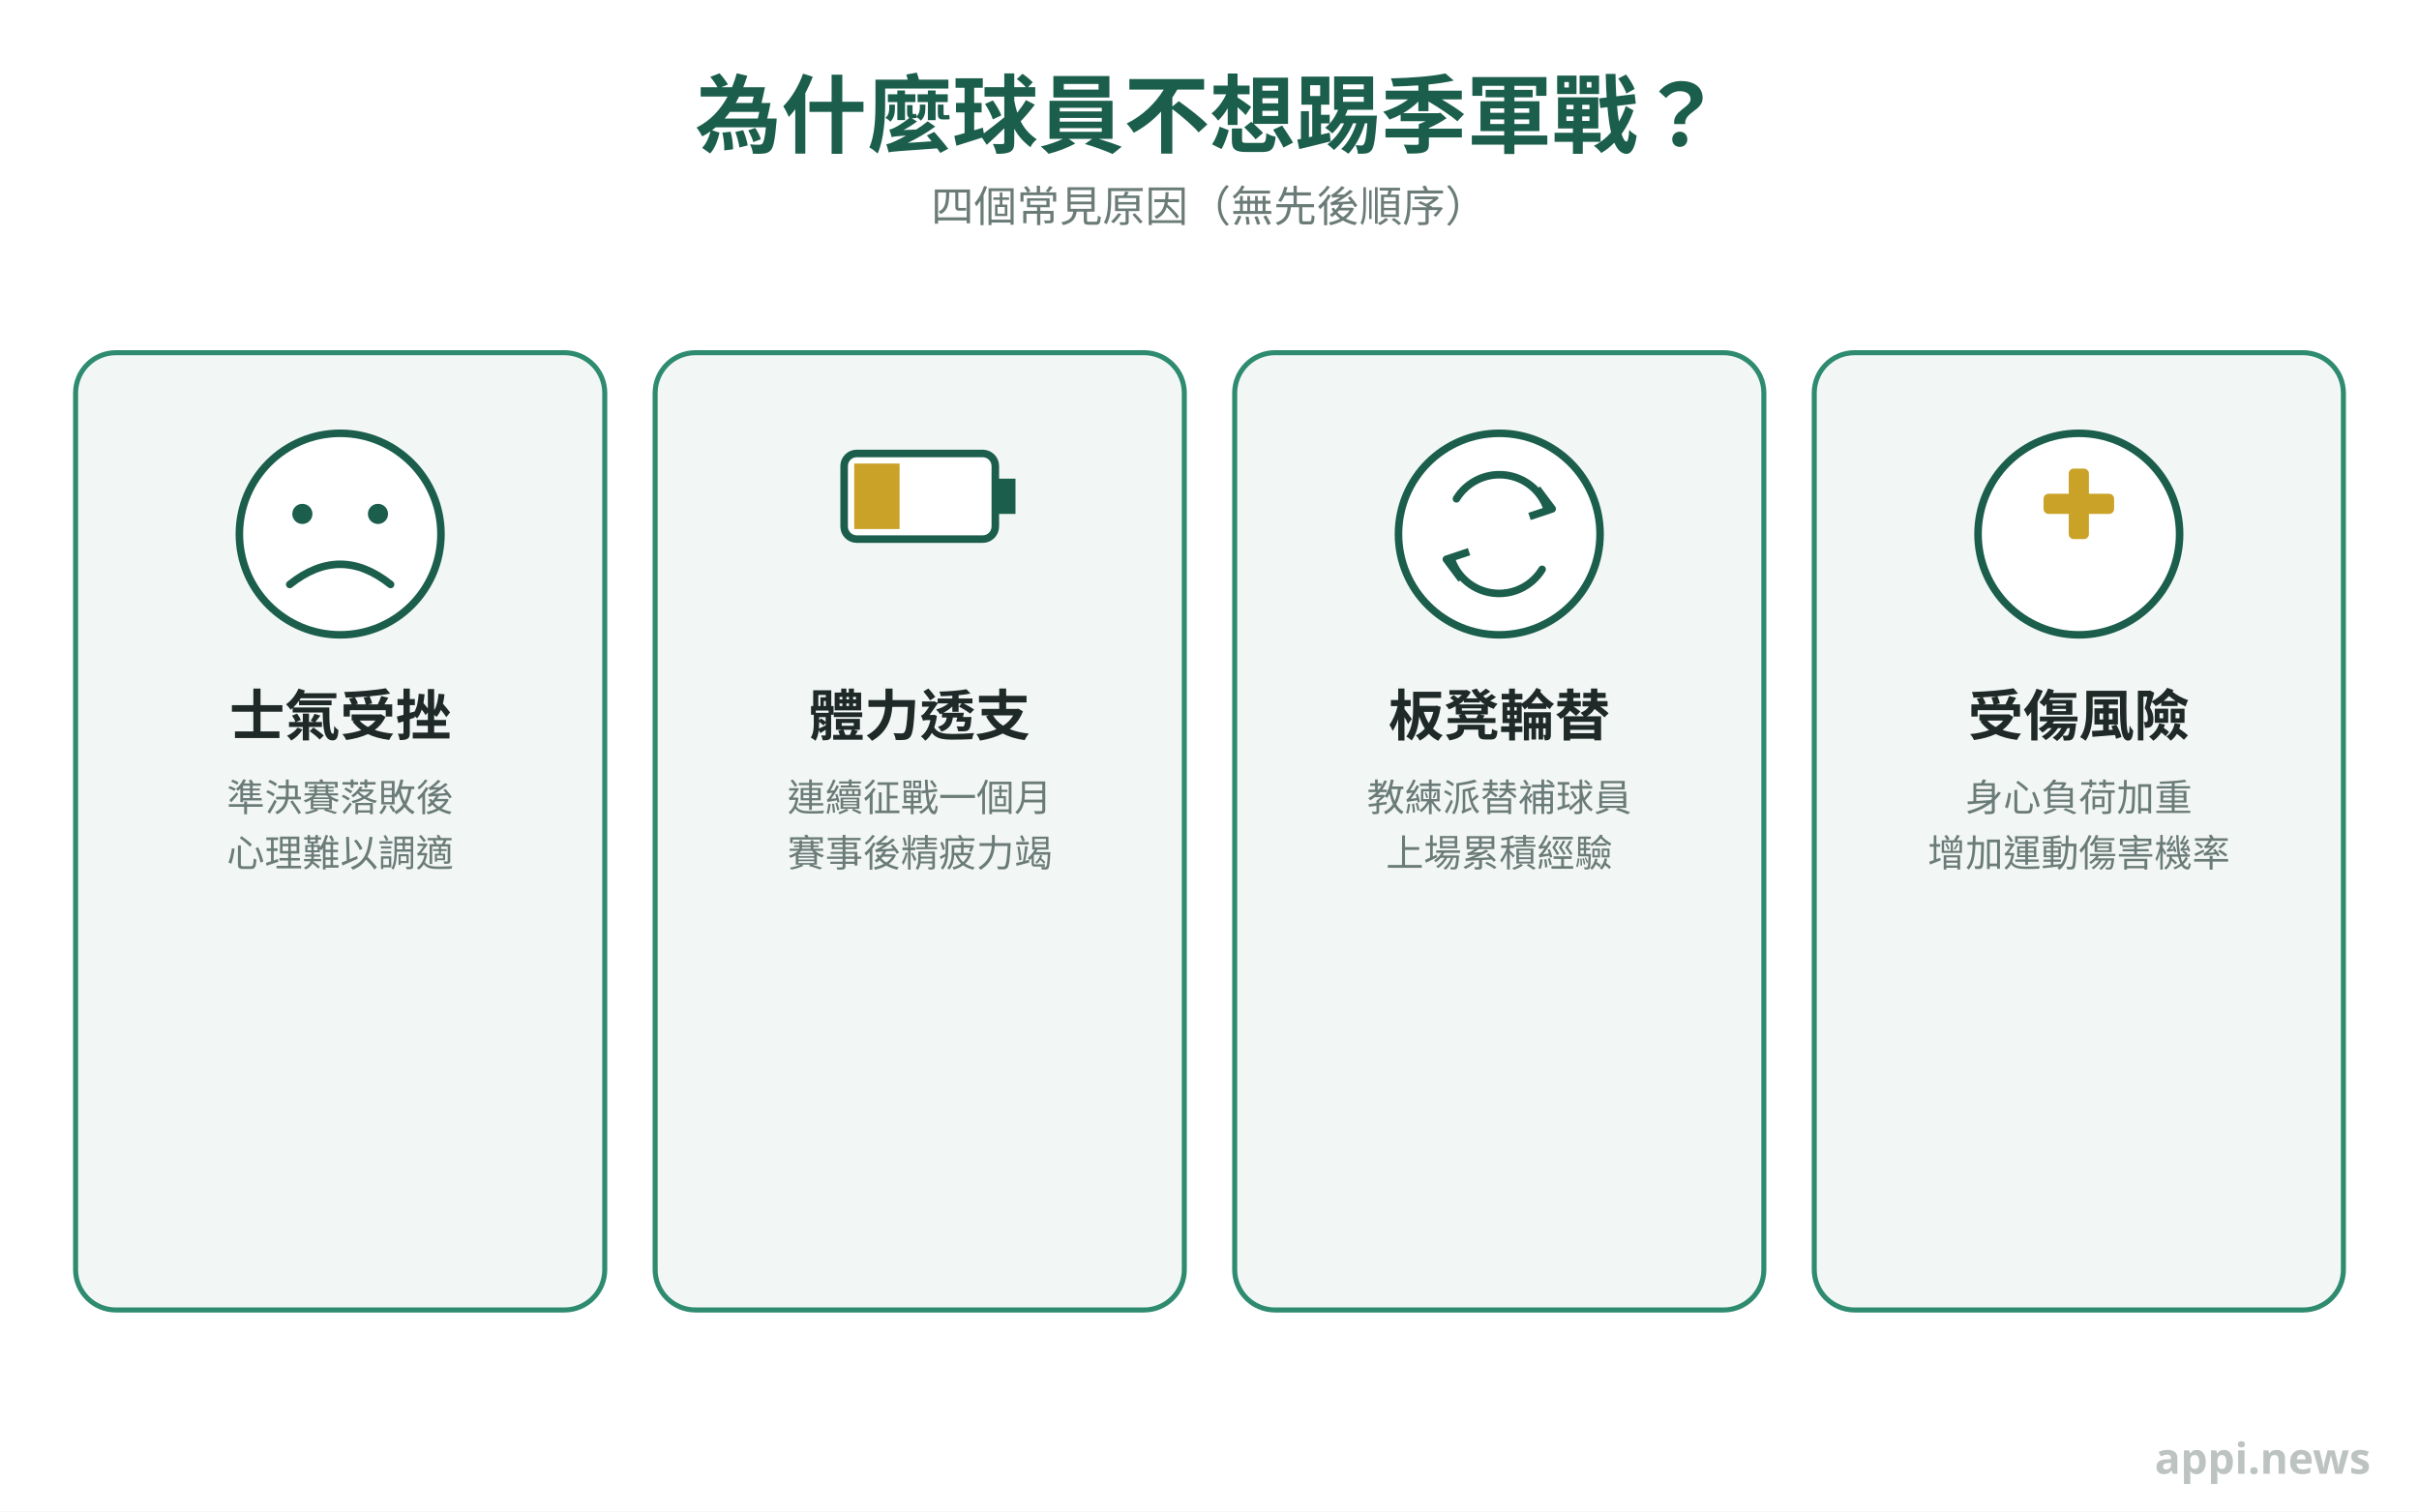
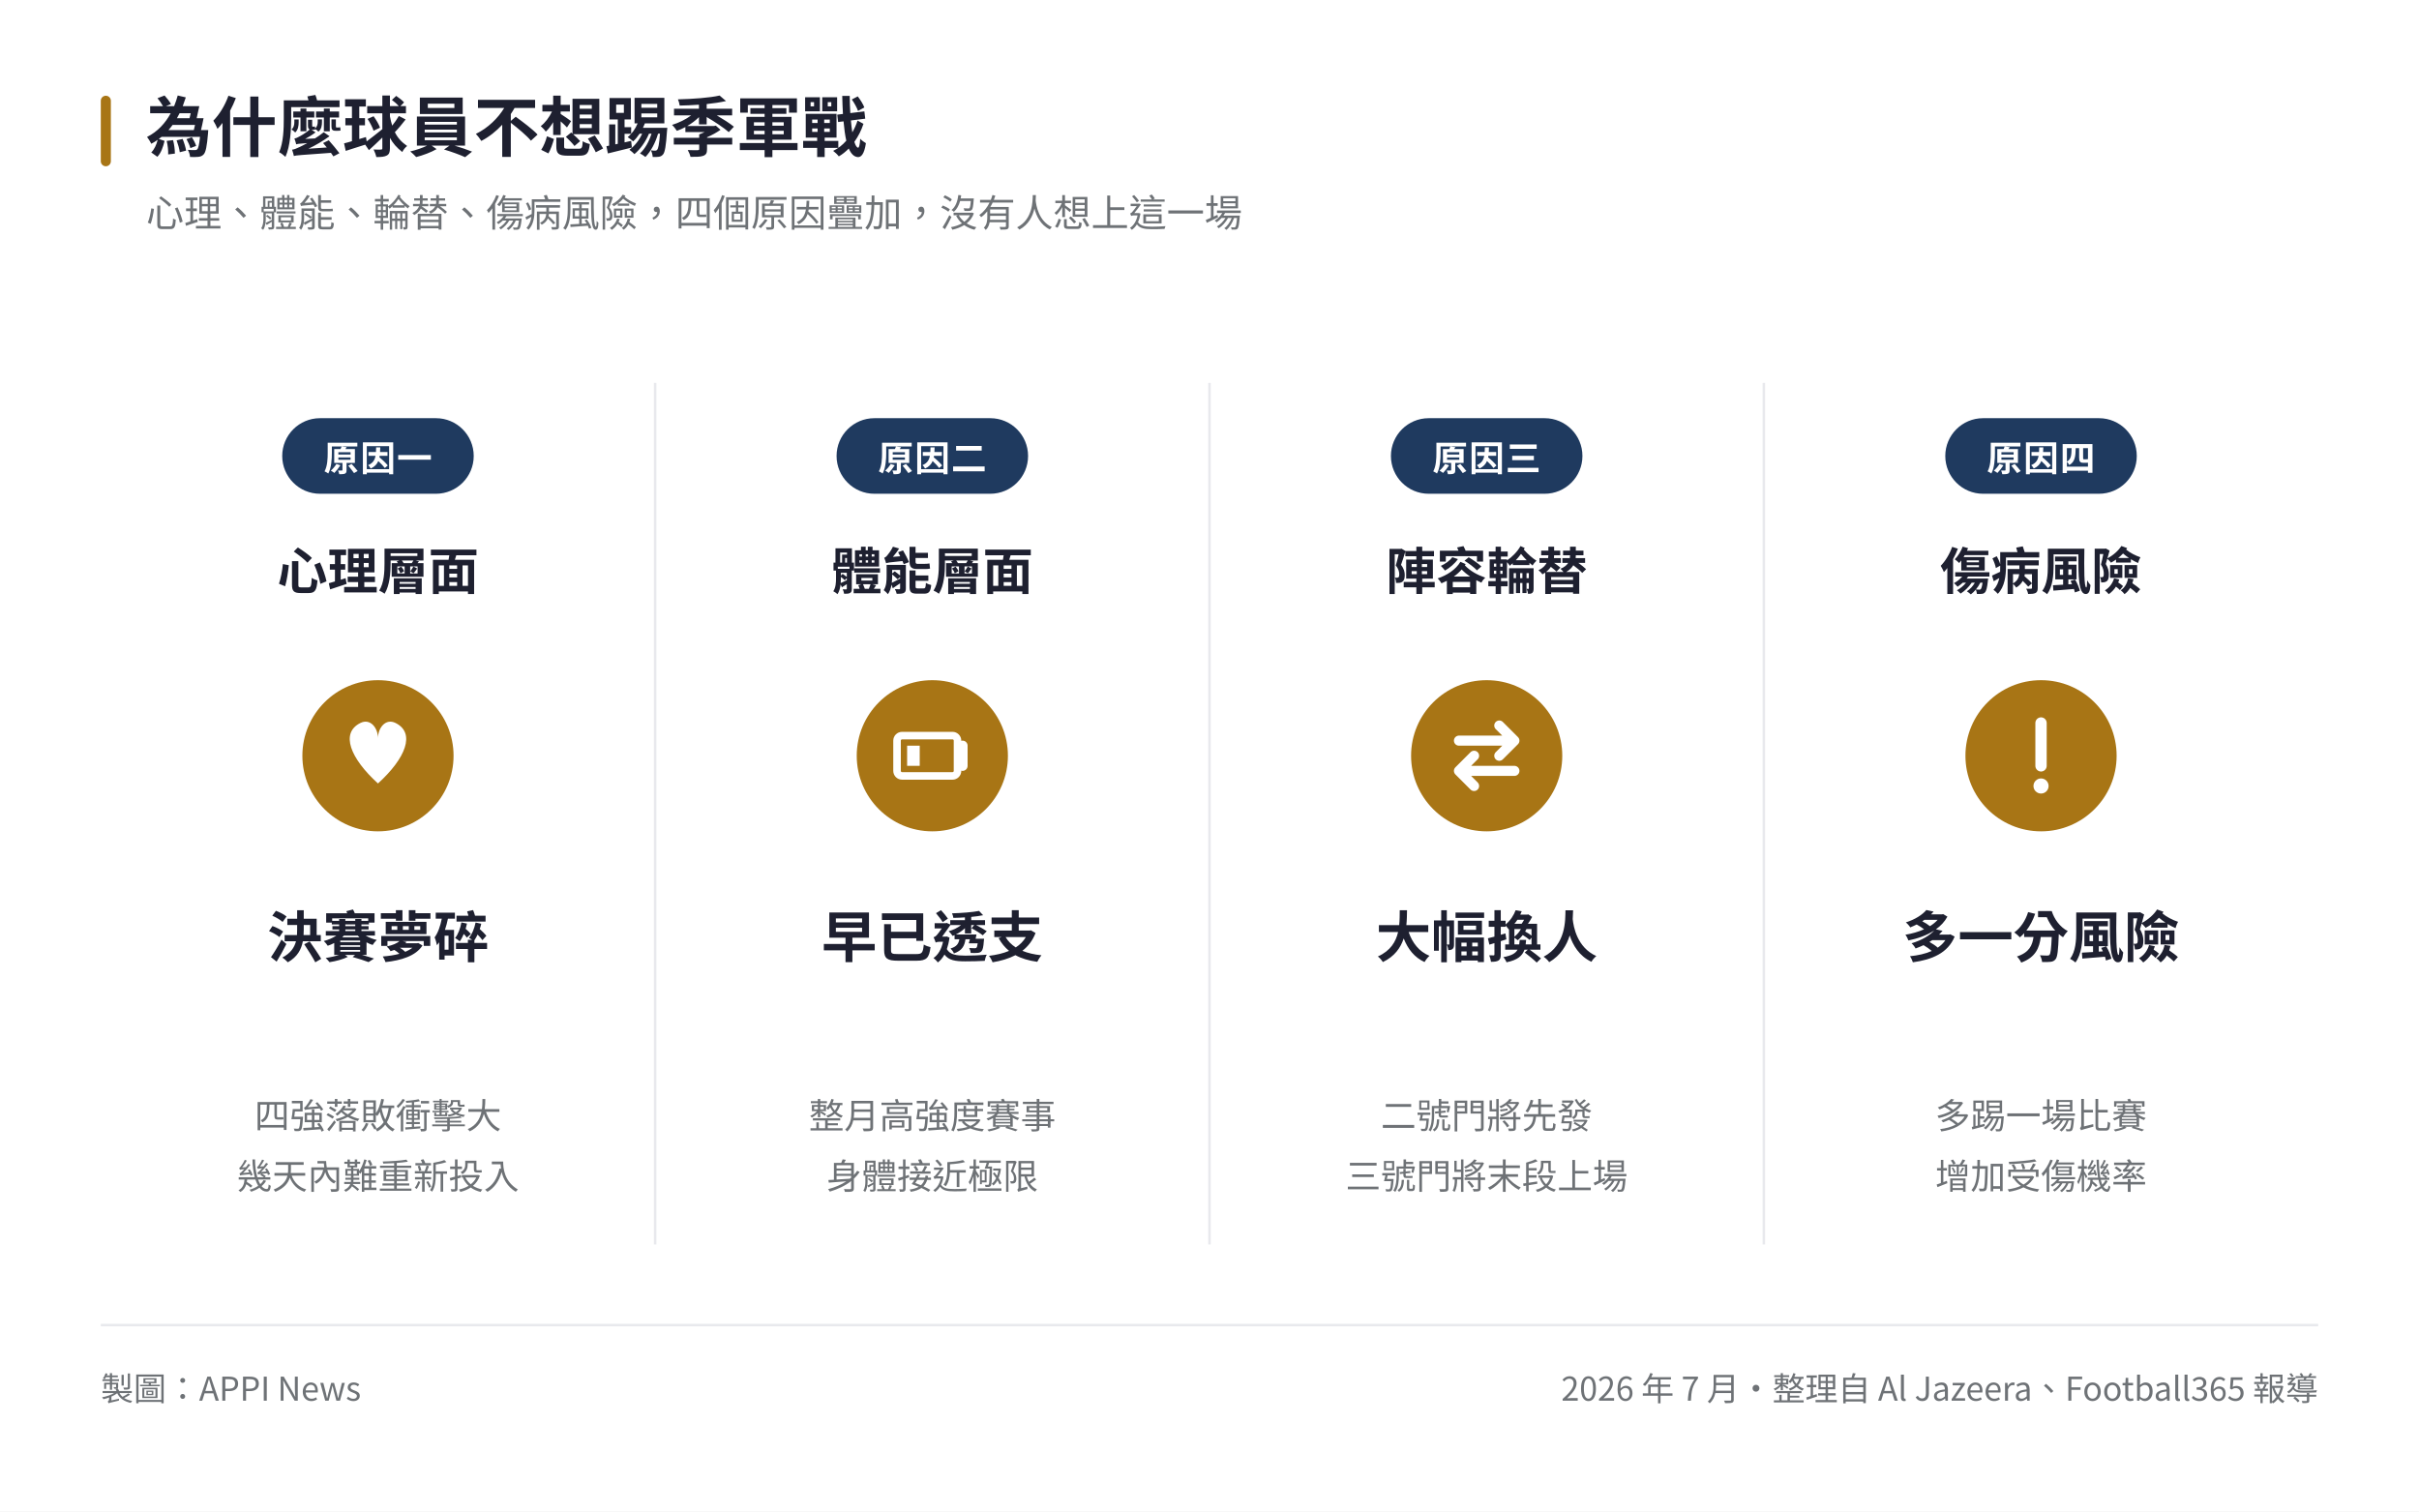
- <svg xmlns="http://www.w3.org/2000/svg" viewBox="0 0 960 600" width="960" height="600">
+ <svg xmlns="http://www.w3.org/2000/svg" viewBox="0 0 960 600" width="960" height="600" role="img" aria-label="季軍戰球員普遍不想上場的四個原因：四強落敗心理難調適、整月賽事體能透支、教練大幅輪換陣容、多踢一場增加受傷風險">
  <style>
-     .title{font-family:"Noto Sans CJK TC","Microsoft JhengHei",sans-serif;font-size:34px;font-weight:700;fill:#1B5E4B;}
-     .sub{font-family:"Noto Sans CJK TC","Microsoft JhengHei",sans-serif;font-size:17px;fill:#6B7B77;}
-     .label{font-family:"Noto Sans CJK TC","Microsoft JhengHei",sans-serif;font-size:22px;font-weight:700;fill:#1F2A28;text-anchor:middle;}
-     .desc{font-family:"Noto Sans CJK TC","Microsoft JhengHei",sans-serif;font-size:15px;fill:#6B7B77;text-anchor:middle;}
-   </style>
-   <rect x="0" y="0" width="960" height="600" fill="#FFFFFF" />
-   <text x="480" y="58" class="title" text-anchor="middle">為什麼球員不想踢季軍戰？</text>
-   <text x="480" y="88" class="sub" text-anchor="middle">四個常見原因（無先後順序）</text>
-   <rect x="30" y="140" width="210" height="380" rx="16" fill="#F2F7F5" stroke="#2E8B6F" stroke-width="2" />
-   <circle cx="135" cy="212" r="40" fill="#FFFFFF" stroke="#1B5E4B" stroke-width="3" />
-   <circle cx="120" cy="204" r="4" fill="#1B5E4B" />
-   <circle cx="150" cy="204" r="4" fill="#1B5E4B" />
-   <path d="M115 232 Q135 216 155 232" fill="none" stroke="#1B5E4B" stroke-width="3" stroke-linecap="round" />
-   <text x="135" y="292" class="label">士氣受挫</text>
-   <text x="135" y="322" class="desc">準決賽落敗後</text>
-   <text x="135" y="344" class="desc">心理難以調適</text>
-   <rect x="260" y="140" width="210" height="380" rx="16" fill="#F2F7F5" stroke="#2E8B6F" stroke-width="2" />
-   <rect x="335" y="180" width="60" height="34" rx="5" fill="#FFFFFF" stroke="#1B5E4B" stroke-width="3" />
-   <rect x="395" y="190" width="8" height="14" fill="#1B5E4B" />
-   <rect x="339" y="184" width="18" height="26" fill="#C9A227" />
-   <text x="365" y="292" class="label">體力透支</text>
-   <text x="365" y="322" class="desc">連續征戰一個月</text>
-   <text x="365" y="344" class="desc">賽事後精疲力竭</text>
-   <rect x="490" y="140" width="210" height="380" rx="16" fill="#F2F7F5" stroke="#2E8B6F" stroke-width="2" />
-   <circle cx="595" cy="212" r="40" fill="#FFFFFF" stroke="#1B5E4B" stroke-width="3" />
-   <path d="M578 198 A20 20 0 0 1 614 202" fill="none" stroke="#1B5E4B" stroke-width="3" stroke-linecap="round" />
-   <path d="M610 194 L616 202 L607 205" fill="none" stroke="#1B5E4B" stroke-width="3" stroke-linejoin="round" />
-   <path d="M612 226 A20 20 0 0 1 576 222" fill="none" stroke="#1B5E4B" stroke-width="3" stroke-linecap="round" />
-   <path d="M580 230 L574 222 L583 219" fill="none" stroke="#1B5E4B" stroke-width="3" stroke-linejoin="round" />
-   <text x="595" y="292" class="label">板凳輪替</text>
-   <text x="595" y="322" class="desc">教練派替補球員</text>
-   <text x="595" y="344" class="desc">上場累積經驗</text>
-   <rect x="720" y="140" width="210" height="380" rx="16" fill="#F2F7F5" stroke="#2E8B6F" stroke-width="2" />
-   <circle cx="825" cy="212" r="40" fill="#FFFFFF" stroke="#1B5E4B" stroke-width="3" />
-   <rect x="811" y="196" width="28" height="8" rx="2" fill="#C9A227" />
-   <rect x="821" y="186" width="8" height="28" rx="2" fill="#C9A227" />
-   <text x="825" y="292" class="label">受傷風險</text>
-   <text x="825" y="322" class="desc">身心負荷加重</text>
-   <text x="825" y="344" class="desc">增加運動傷害機率</text>
-   <text x="940.8" y="585" text-anchor="end" font-family="sans-serif" font-size="17" fill="#6B7B77" fill-opacity="0.45" font-weight="600">appi.news</text>
+ text{font-family:'Noto Sans TC','PingFang TC','Microsoft JhengHei','Noto Sans CJK TC','Heiti TC',sans-serif;}
+ .title{font-size:26px;font-weight:700;fill:#1e2030;}
+ .deck{font-size:15px;fill:#6e7276;}
+ .abbr{font-size:14px;font-weight:700;fill:#ffffff;letter-spacing:.5px;}
+ .name{font-size:20px;font-weight:700;fill:#1e2030;}
+ .stance{font-size:22px;font-weight:700;fill:#1e2030;}
+ .desc{font-size:14px;fill:#6e7276;}
+ .foot{font-size:13px;fill:#6e7276;}
+ </style>
+   <rect width="960" height="600" fill="#ffffff" />
+   <rect x="40" y="38" width="4" height="28" rx="2" fill="#a87515" />
+   <text x="58" y="60" class="title">為什麼球員不想踢季軍戰</text>
+   <text x="58" y="90" class="deck">心理、體能、輪替、傷病風險，四個原因疊加，沒有人想上這一場</text>
+   <line x1="260" y1="152" x2="260" y2="494" stroke="#e8e9ed" stroke-width="1" />
+   <line x1="480" y1="152" x2="480" y2="494" stroke="#e8e9ed" stroke-width="1" />
+   <line x1="700" y1="152" x2="700" y2="494" stroke="#e8e9ed" stroke-width="1" />
+   <g>
+     <rect x="112" y="166" width="76" height="30" rx="15" fill="#1f3a5f" />
+     <text x="150" y="187" text-anchor="middle" class="abbr">原因一</text>
+     <text x="150" y="234" text-anchor="middle" class="name">心理層面</text>
+     <circle cx="150" cy="300" r="30" fill="#a87515" />
+     <g transform="translate(150 300)">
+       <path d="M0 11 C-11 1 -15 -9 -7 -13 C-3 -15 0 -11 0 -7 C0 -11 3 -15 7 -13 C15 -9 11 1 0 11 Z" fill="#ffffff" />
+     </g>
+     <text x="150" y="380" text-anchor="middle" class="stance">決賽夢碎</text>
+     <text x="150" y="448" text-anchor="middle" class="desc">四強落敗衝擊大</text>
+     <text x="150" y="472" text-anchor="middle" class="desc">幾天內難重新投入</text>
+   </g>
+   <g>
+     <rect x="332" y="166" width="76" height="30" rx="15" fill="#1f3a5f" />
+     <text x="370" y="187" text-anchor="middle" class="abbr">原因二</text>
+     <text x="370" y="234" text-anchor="middle" class="name">體能層面</text>
+     <circle cx="370" cy="300" r="30" fill="#a87515" />
+     <g transform="translate(370 300)" stroke="#ffffff" stroke-linecap="round" stroke-linejoin="round" fill="none">
+       <rect x="-14" y="-8" width="24" height="16" rx="2" stroke-width="3" />
+       <path d="M12 -4 L12 4" stroke-width="4" />
+       <rect x="-10" y="-4" width="5" height="8" fill="#ffffff" stroke="none" />
+     </g>
+     <text x="370" y="380" text-anchor="middle" class="stance">早已透支</text>
+     <text x="370" y="448" text-anchor="middle" class="desc">整月高強度賽事</text>
+     <text x="370" y="472" text-anchor="middle" class="desc">身體接近極限</text>
+   </g>
+   <g>
+     <rect x="552" y="166" width="76" height="30" rx="15" fill="#1f3a5f" />
+     <text x="590" y="187" text-anchor="middle" class="abbr">原因三</text>
+     <text x="590" y="234" text-anchor="middle" class="name">陣容輪替</text>
+     <circle cx="590" cy="300" r="30" fill="#a87515" />
+     <g transform="translate(590 300)" stroke="#ffffff" stroke-width="4" stroke-linecap="round" stroke-linejoin="round" fill="none">
+       <path d="M-11 -6 L11 -6 M5 -12 L11 -6 L5 0" />
+       <path d="M11 6 L-11 6 M-5 0 L-11 6 L-5 12" />
+     </g>
+     <text x="590" y="380" text-anchor="middle" class="stance">大幅換人</text>
+     <text x="590" y="448" text-anchor="middle" class="desc">二號門將先發</text>
+     <text x="590" y="472" text-anchor="middle" class="desc">三號門將末段上場</text>
+   </g>
+   <g>
+     <rect x="772" y="166" width="76" height="30" rx="15" fill="#1f3a5f" />
+     <text x="810" y="187" text-anchor="middle" class="abbr">原因四</text>
+     <text x="810" y="234" text-anchor="middle" class="name">傷病風險</text>
+     <circle cx="810" cy="300" r="30" fill="#a87515" />
+     <g transform="translate(810 300)" stroke="#ffffff" stroke-width="4.5" stroke-linecap="round" fill="none">
+       <path d="M0 -13 L0 4" />
+     </g>
+     <circle cx="810" cy="312" r="3" fill="#ffffff" />
+     <text x="810" y="380" text-anchor="middle" class="stance">多一分風險</text>
+     <text x="810" y="448" text-anchor="middle" class="desc">多踢一場比賽</text>
+     <text x="810" y="472" text-anchor="middle" class="desc">增加受傷機率</text>
+   </g>
+   <line x1="40" y1="526" x2="920" y2="526" stroke="#e8e9ed" stroke-width="1" />
+   <text x="40" y="556" class="foot">製圖：APPI News</text>
+   <text x="920" y="556" text-anchor="end" class="foot">2026 年 7 月・整理自 Al Jazeera、Football365 報導</text>
</svg>
